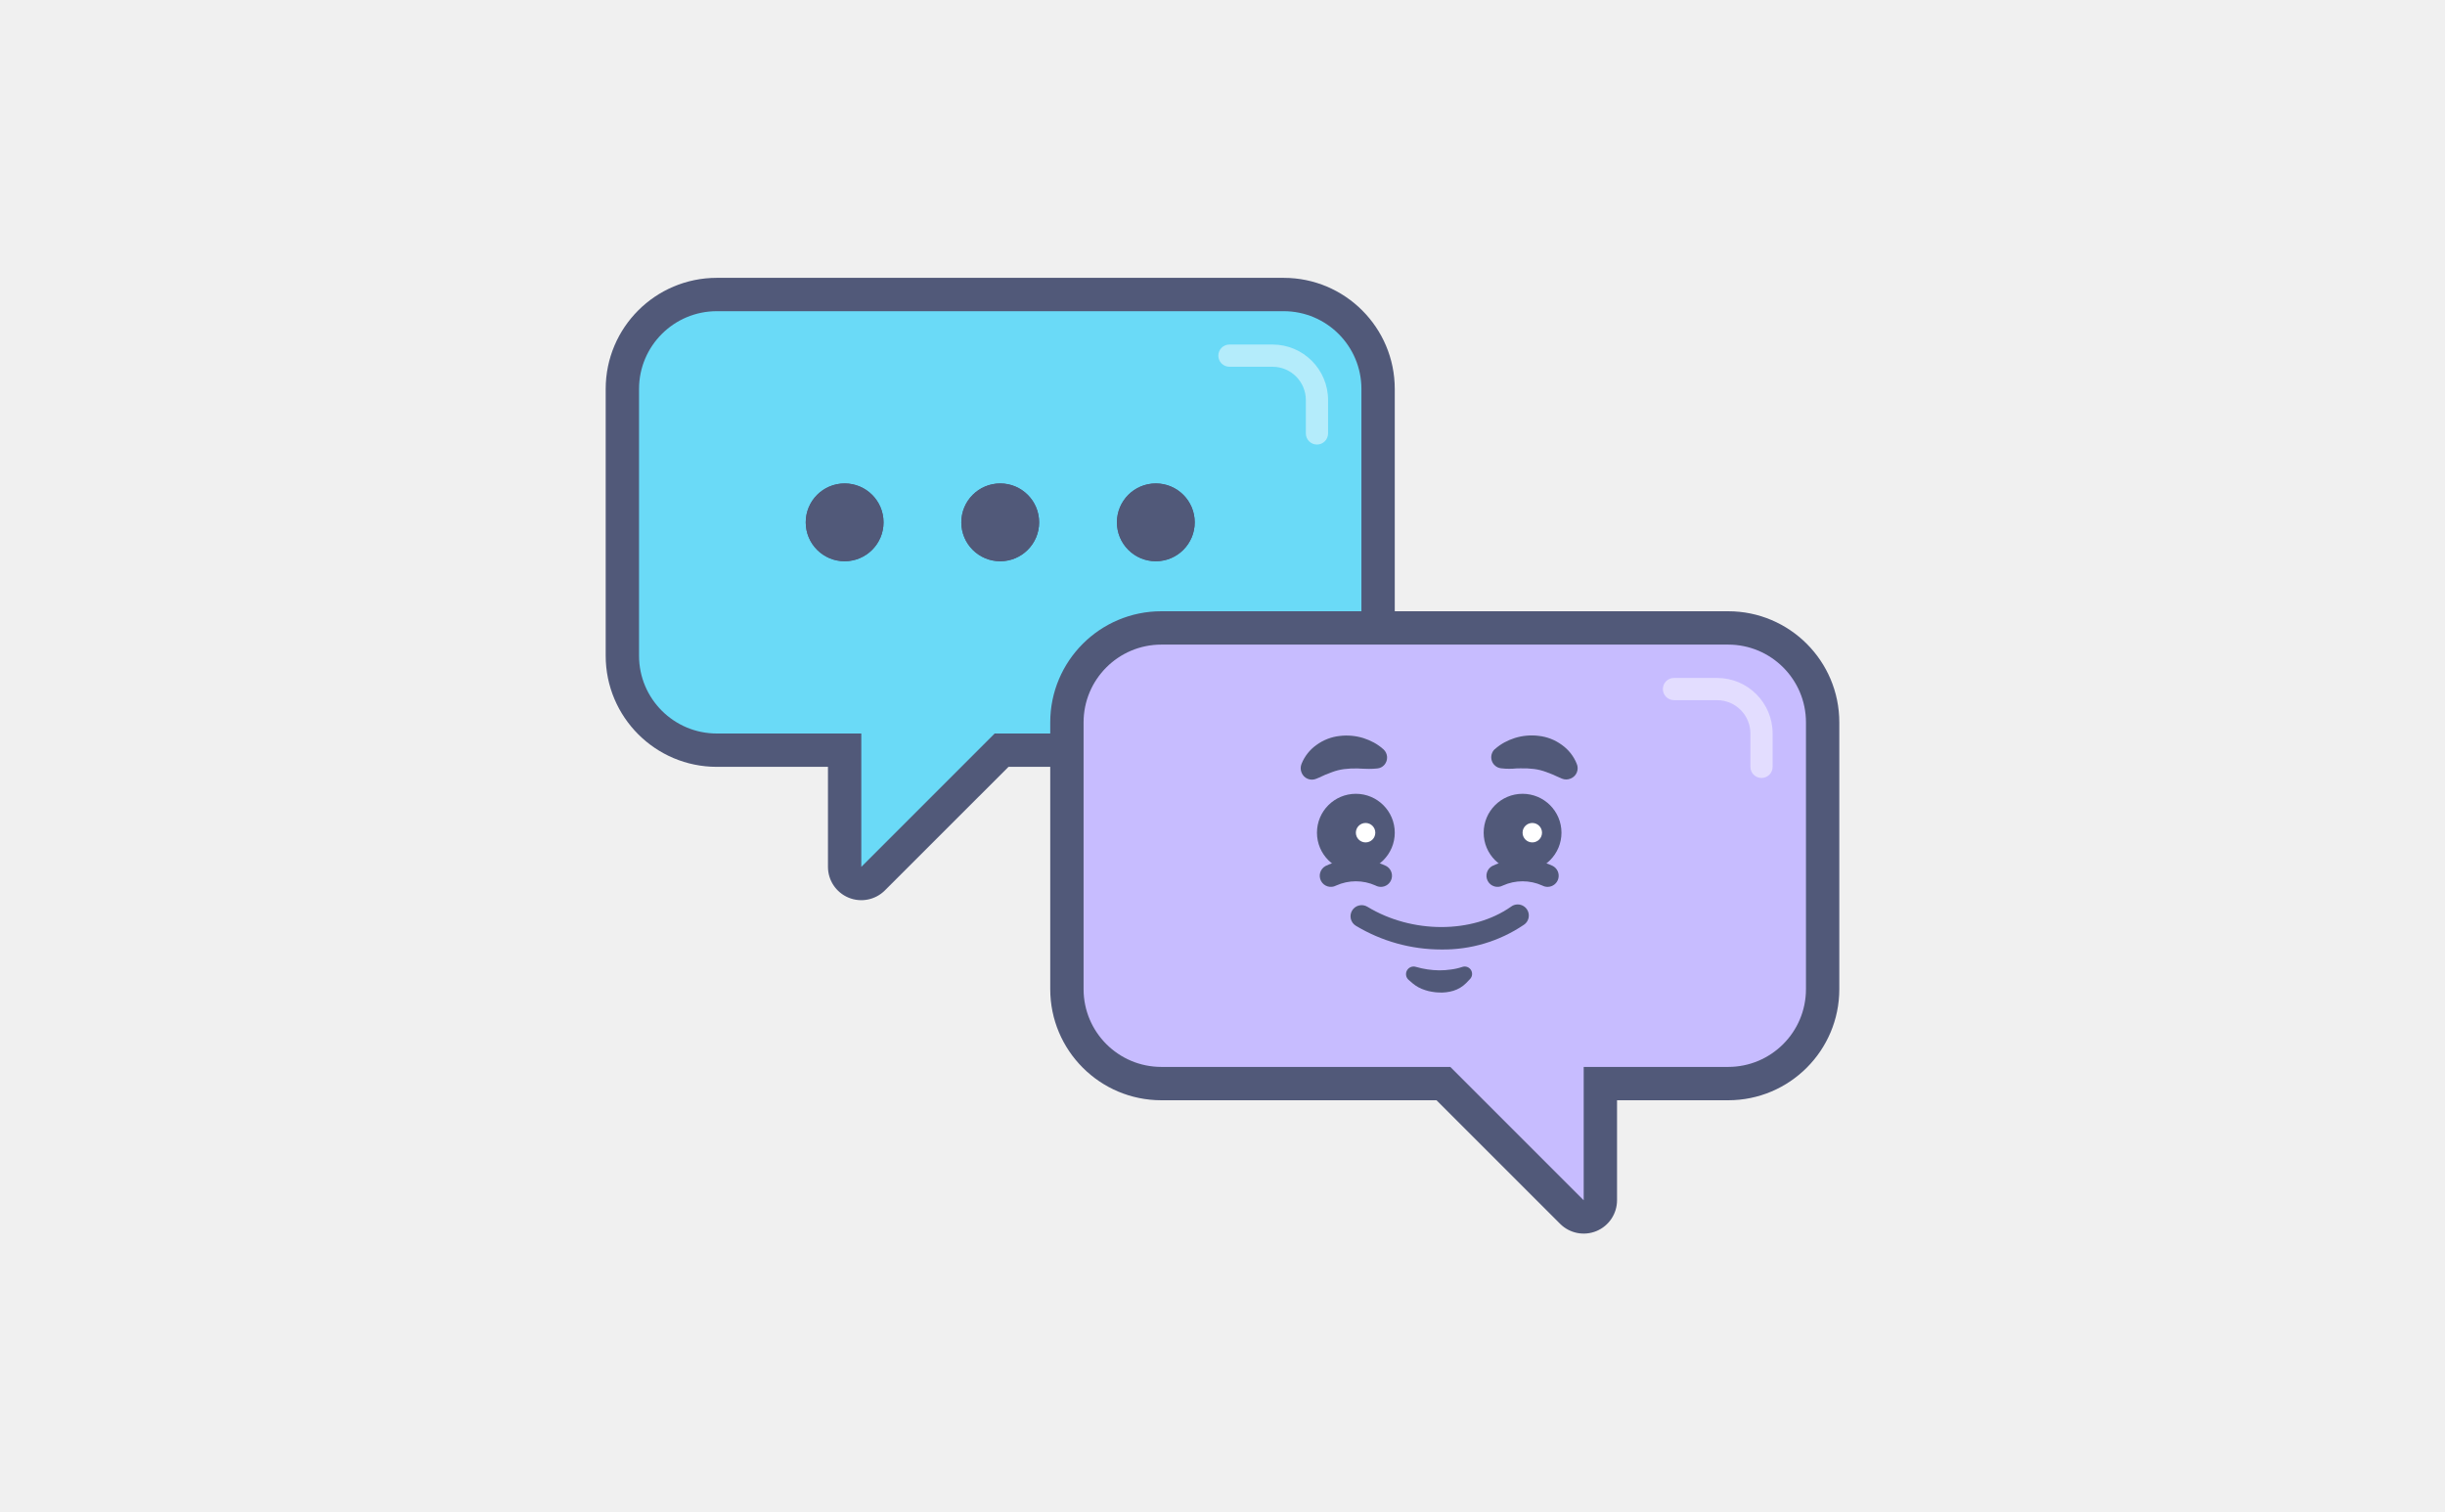
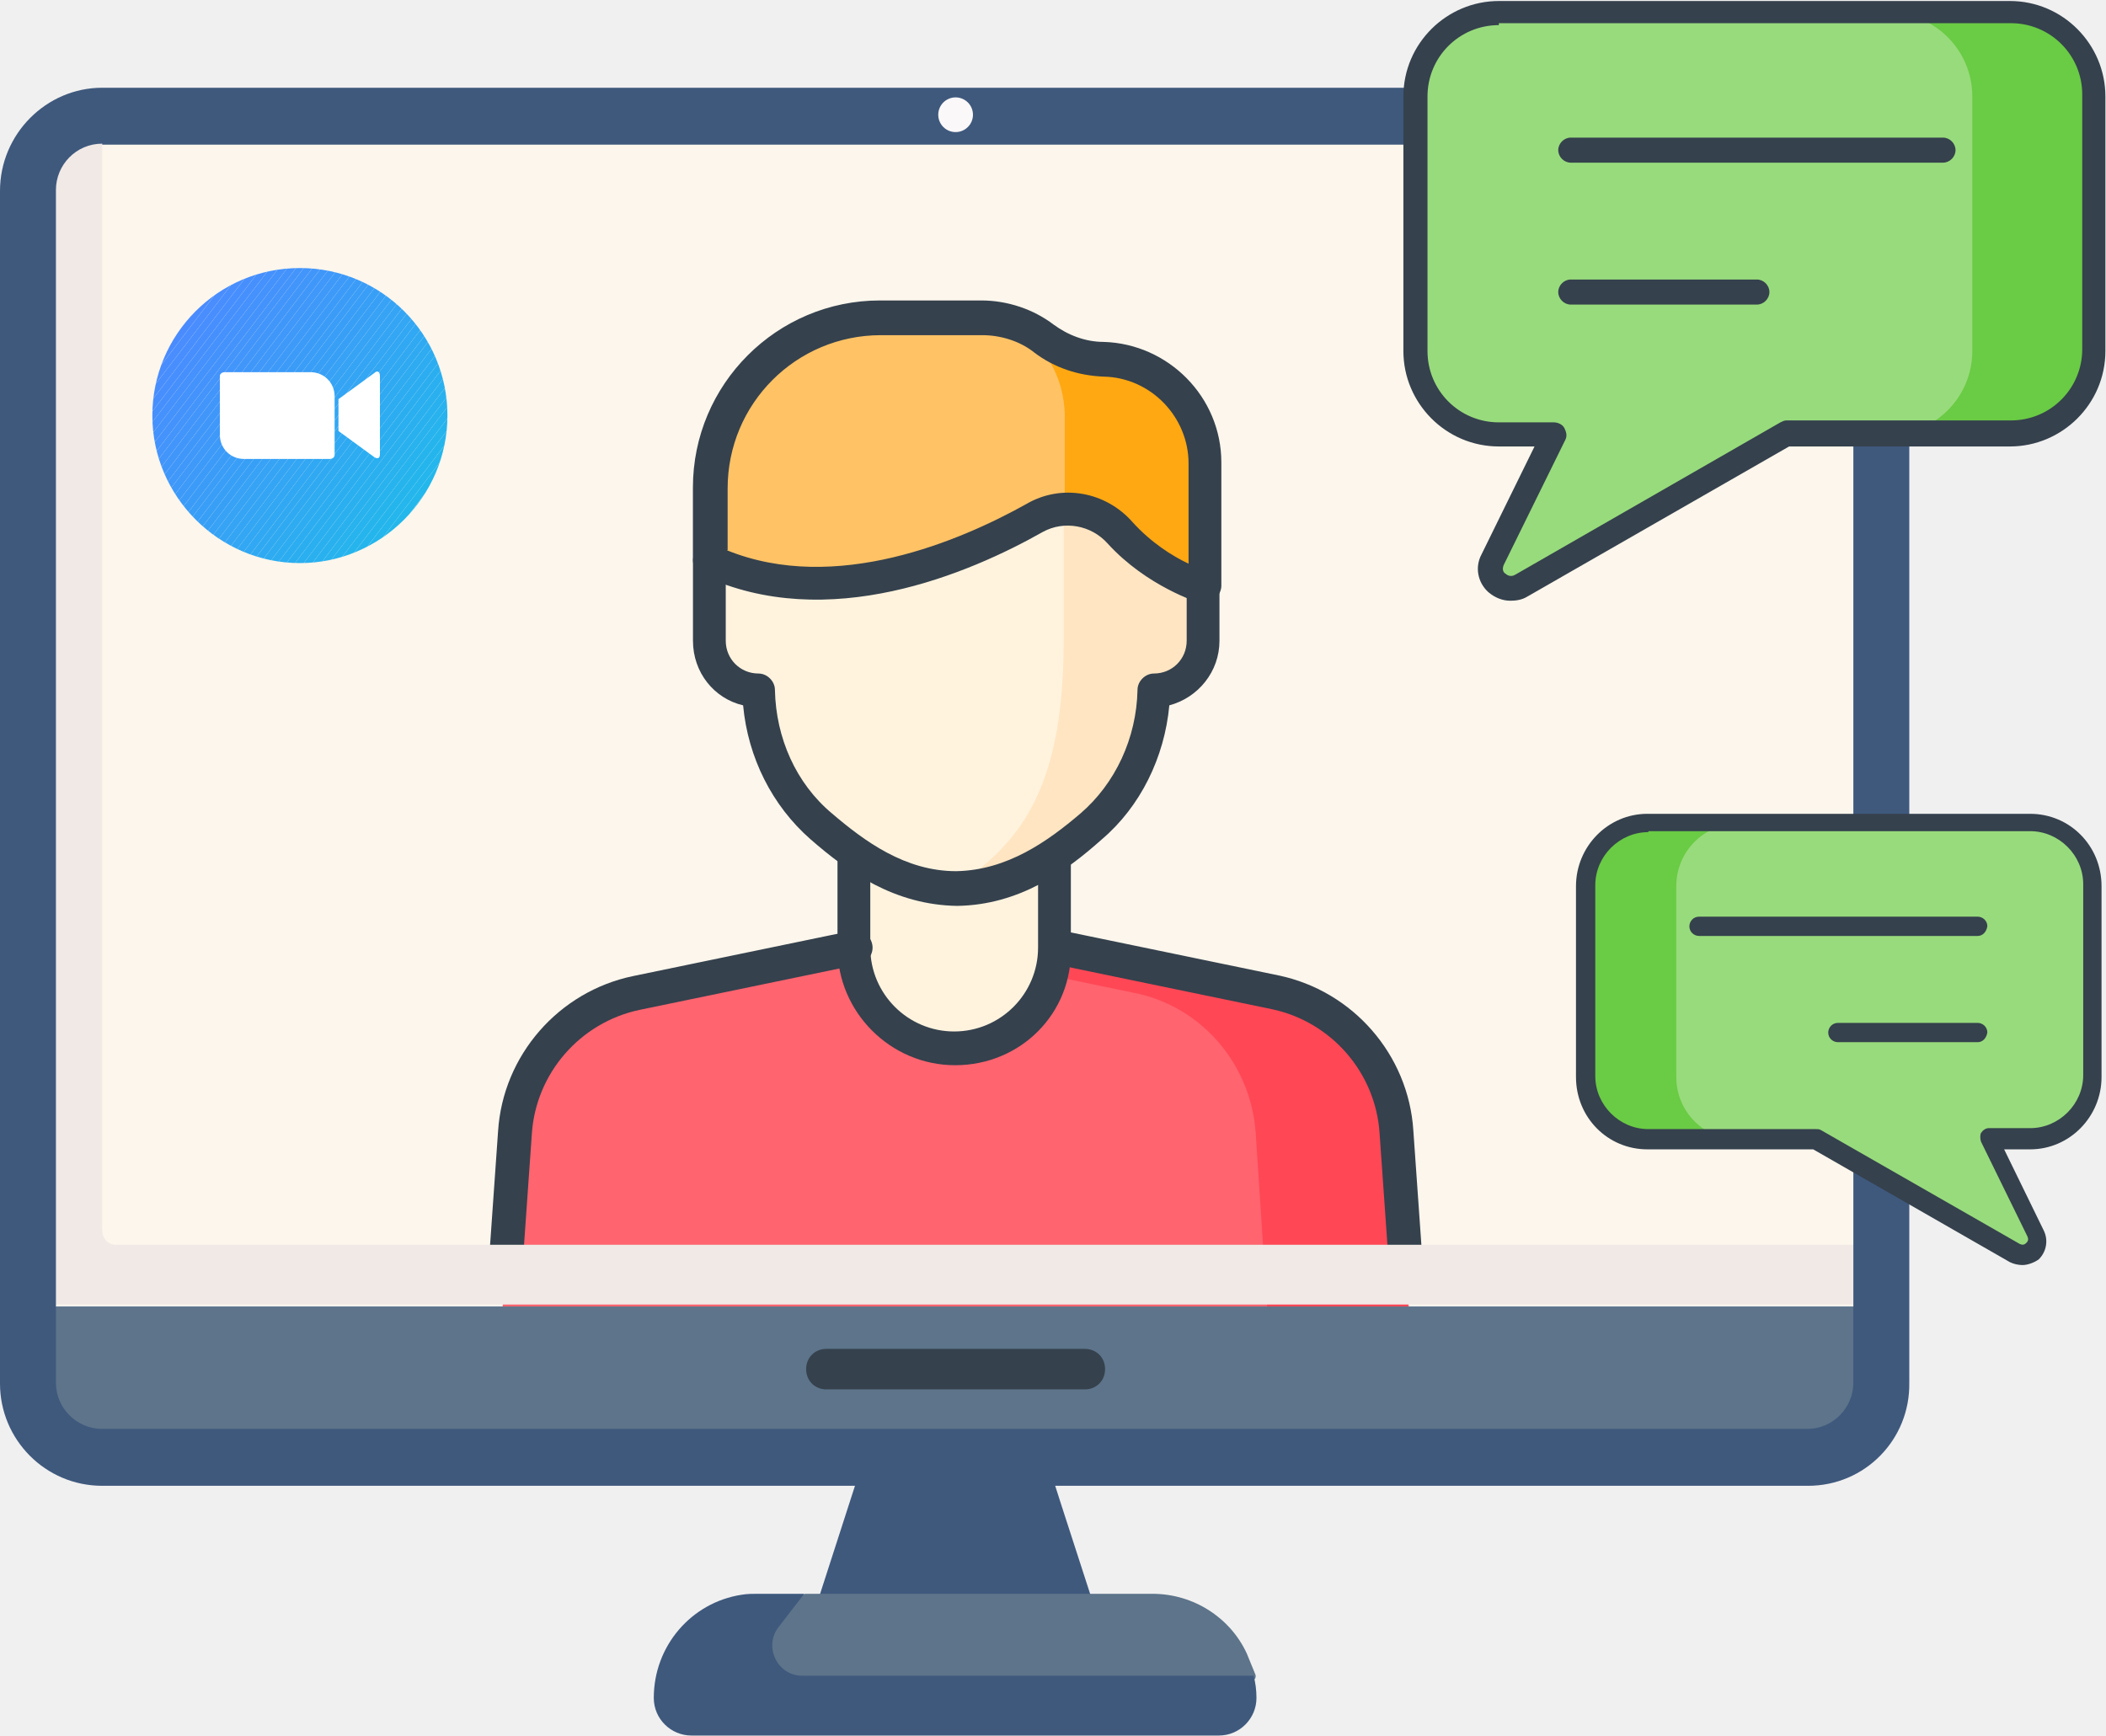
- <svg xmlns="http://www.w3.org/2000/svg" id="Layer_1" data-name="Layer 1" viewBox="0 0 440 272">
-   <defs>
-     <style>.cls-2{fill:#515979}.cls-4{fill:#fff}</style>
-   </defs>
-   <path d="M155 159a2.88 2.88 0 01-1.15-.23A3 3 0 01152 156v-21h-23a17 17 0 01-17-17V70a17 17 0 0117-17h102a17 17 0 0117 17v48a17 17 0 01-17 17h-50.76l-23.12 23.12a3 3 0 01-2.12.88z" fill="#6adaf7" />
-   <path class="cls-2" d="M231 56a14 14 0 0114 14v48a14 14 0 01-14 14h-52l-24 24v-24h-26a14 14 0 01-14-14V70a14 14 0 0114-14h102m0-6H129a20 20 0 00-20 20v48a20 20 0 0020 20h20v18a6 6 0 0010.24 4.24L181.49 138H231a20 20 0 0020-20V70a20 20 0 00-20-20z" />
-   <circle class="cls-2" cx="180" cy="94" r="7" />
-   <circle class="cls-2" cx="152" cy="94" r="7" />
-   <circle class="cls-2" cx="208" cy="94" r="7" />
-   <path d="M285 219a3 3 0 01-2.12-.88L259.76 195H209a17 17 0 01-17-17v-48a17 17 0 0117-17h102a17 17 0 0117 17v48a17 17 0 01-17 17h-23v21a3 3 0 01-1.85 2.77 2.88 2.88 0 01-1.15.23z" fill="#c7bcff" />
-   <path class="cls-2" d="M311 116a14 14 0 0114 14v48a14 14 0 01-14 14h-26v24l-24-24h-52a14 14 0 01-14-14v-48a14 14 0 0114-14h102m0-6H209a20 20 0 00-20 20v48a20 20 0 0020 20h49.51l22.25 22.24A6 6 0 00291 216v-18h20a20 20 0 0020-20v-48a20 20 0 00-20-20z" />
-   <circle class="cls-2" cx="180" cy="94" r="7" />
-   <circle class="cls-2" cx="152" cy="94" r="7" />
-   <circle class="cls-2" cx="208" cy="94" r="7" />
-   <path class="cls-2" d="M278.5 159.6a2.06 2.06 0 01-.95-.24 8.62 8.62 0 00-7.1 0 2 2 0 01-1.9-3.52 12.69 12.69 0 0110.9 0 2 2 0 01-.95 3.76z" />
-   <circle class="cls-2" cx="274" cy="149.85" r="7" />
-   <circle class="cls-4" cx="275.75" cy="149.85" r="1.75" />
-   <path class="cls-2" d="M269 134.83a9.1 9.1 0 011.72-1.22 11.18 11.18 0 011.88-.8 10.27 10.27 0 014.27-.39 8.64 8.64 0 014.2 1.63 7.63 7.63 0 012.67 3.38 2 2 0 01-1.1 2.68 2 2 0 01-1.58 0l-.45-.19a21.43 21.43 0 00-2.38-1 9.68 9.68 0 00-2.12-.53 15.83 15.83 0 00-2.45-.12c-.44 0-.9 0-1.37.06a13.58 13.58 0 01-1.39 0l-.78-.07a2 2 0 01-1.12-3.45zM248.5 159.6a2.06 2.06 0 01-.95-.24 8.62 8.62 0 00-7.1 0 2 2 0 01-1.9-3.52 12.69 12.69 0 0110.9 0 2 2 0 01-.95 3.76z" />
-   <circle class="cls-2" cx="244" cy="149.85" r="7" />
-   <circle class="cls-4" cx="245.75" cy="149.85" r="1.75" />
-   <path class="cls-2" d="M247.07 138.35a13.58 13.58 0 01-1.39 0c-.47 0-.93-.05-1.37-.06a15.83 15.83 0 00-2.45.12 9.68 9.68 0 00-2.12.53 21.43 21.43 0 00-2.38 1l-.45.19a2 2 0 01-2.68-1.09 2.08 2.08 0 010-1.59 7.63 7.63 0 012.67-3.38 8.64 8.64 0 014.2-1.63 10.27 10.27 0 014.27.39 11.18 11.18 0 011.88.8 9.1 9.1 0 011.72 1.22 2 2 0 01.16 2.79 1.9 1.9 0 01-1.27.65zM259.36 170.87A29.83 29.83 0 01244 166.6a2 2 0 112.08-3.42c8 4.86 18.86 4.87 25.82 0a2 2 0 112.28 3.28 25.87 25.87 0 01-14.82 4.41zM254.82 174a15.54 15.54 0 004.18.62 13.53 13.53 0 002.11-.15 10.42 10.42 0 002.06-.47 1.33 1.33 0 011.39 2.17l-.73.76a5.51 5.51 0 01-2.29 1.37 7.57 7.57 0 01-2.54.31 7.82 7.82 0 01-1.28-.13 6.59 6.59 0 01-1.24-.3 6.4 6.4 0 01-2.3-1.25l-.68-.59a1.37 1.37 0 011.32-2.34z" />
-   <path d="M237 80a2 2 0 01-2-2v-6a6 6 0 00-6-6h-7.75a2 2 0 010-4H229a10 10 0 0110 10v6a2 2 0 01-2 2z" fill="#b4ecfb" />
-   <path d="M317 140a2 2 0 01-2-2v-6a6 6 0 00-6-6h-7.75a2 2 0 010-4H309a10 10 0 0110 10v6a2 2 0 01-2 2z" fill="#e3ddff" />
+ <svg xmlns="http://www.w3.org/2000/svg" xmlns:xlink="http://www.w3.org/1999/xlink" version="1.1" id="Layer_1" x="0px" y="0px" viewBox="0 0 218.4 180" style="enable-background:new 0 0 218.4 180;" xml:space="preserve">
+   <style type="text/css">
+ 	.st0{fill:#FDF6EC;}
+ 	.st1{fill:#FF646F;}
+ 	.st2{fill:#FF4755;}
+ 	.st3{fill:#FFF3DE;}
+ 	.st4{fill:#FFE5C2;}
+ 	.st5{fill:#FFC265;}
+ 	.st6{fill:#FFA812;}
+ 	.st7{fill:#35414D;}
+ 	.st8{fill:#3F597D;}
+ 	.st9{fill:#5D748A;}
+ 	.st10{fill:#F0E9E6;}
+ 	.st11{fill:#98DB7C;}
+ 	.st12{fill:#6ACB44;}
+ 	.st13{fill:#FAF8F8;}
+ 	.st14{clip-path:url(#SVGID_2_);fill:#4A8CFF;}
+ 	.st15{clip-path:url(#SVGID_2_);fill:#498DFF;}
+ 	.st16{clip-path:url(#SVGID_2_);fill:#488EFE;}
+ 	.st17{clip-path:url(#SVGID_2_);fill:#478FFE;}
+ 	.st18{clip-path:url(#SVGID_2_);fill:#4690FD;}
+ 	.st19{clip-path:url(#SVGID_2_);fill:#4591FD;}
+ 	.st20{clip-path:url(#SVGID_2_);fill:#4492FC;}
+ 	.st21{clip-path:url(#SVGID_2_);fill:#4493FC;}
+ 	.st22{clip-path:url(#SVGID_2_);fill:#4394FB;}
+ 	.st23{clip-path:url(#SVGID_2_);fill:#4295FB;}
+ 	.st24{clip-path:url(#SVGID_2_);fill:#4196FA;}
+ 	.st25{clip-path:url(#SVGID_2_);fill:#4097FA;}
+ 	.st26{clip-path:url(#SVGID_2_);fill:#3F98FA;}
+ 	.st27{clip-path:url(#SVGID_2_);fill:#3E99F9;}
+ 	.st28{clip-path:url(#SVGID_2_);fill:#3D9AF9;}
+ 	.st29{clip-path:url(#SVGID_2_);fill:#3C9BF8;}
+ 	.st30{clip-path:url(#SVGID_2_);fill:#3B9CF8;}
+ 	.st31{clip-path:url(#SVGID_2_);fill:#3A9DF7;}
+ 	.st32{clip-path:url(#SVGID_2_);fill:#399EF7;}
+ 	.st33{clip-path:url(#SVGID_2_);fill:#389FF6;}
+ 	.st34{clip-path:url(#SVGID_2_);fill:#37A0F6;}
+ 	.st35{clip-path:url(#SVGID_2_);fill:#37A2F6;}
+ 	.st36{clip-path:url(#SVGID_2_);fill:#36A3F5;}
+ 	.st37{clip-path:url(#SVGID_2_);fill:#35A4F5;}
+ 	.st38{clip-path:url(#SVGID_2_);fill:#34A5F4;}
+ 	.st39{clip-path:url(#SVGID_2_);fill:#33A6F4;}
+ 	.st40{clip-path:url(#SVGID_2_);fill:#32A7F3;}
+ 	.st41{clip-path:url(#SVGID_2_);fill:#31A8F3;}
+ 	.st42{clip-path:url(#SVGID_2_);fill:#30A9F2;}
+ 	.st43{clip-path:url(#SVGID_2_);fill:#2FAAF2;}
+ 	.st44{clip-path:url(#SVGID_2_);fill:#2EABF1;}
+ 	.st45{clip-path:url(#SVGID_2_);fill:#2DACF1;}
+ 	.st46{clip-path:url(#SVGID_2_);fill:#2CADF1;}
+ 	.st47{clip-path:url(#SVGID_2_);fill:#2BAEF0;}
+ 	.st48{clip-path:url(#SVGID_2_);fill:#2AAFF0;}
+ 	.st49{clip-path:url(#SVGID_2_);fill:#2AB0EF;}
+ 	.st50{clip-path:url(#SVGID_2_);fill:#29B1EF;}
+ 	.st51{clip-path:url(#SVGID_2_);fill:#28B2EE;}
+ 	.st52{clip-path:url(#SVGID_2_);fill:#27B3EE;}
+ 	.st53{clip-path:url(#SVGID_2_);fill:#26B4ED;}
+ 	.st54{clip-path:url(#SVGID_2_);fill:#25B5ED;}
+ 	.st55{clip-path:url(#SVGID_2_);fill:#24B6EC;}
+ 	.st56{clip-path:url(#SVGID_2_);fill:#23B7EC;}
+ 	.st57{fill:#FFFFFF;}
+ </style>
+   <g>
+     <g>
+       <g>
+         <path class="st0" d="M195.2,19.8v115.6H5.2L5.1,20.2c0-4.3,1.3-8.1,5.5-8.1h176.8C191.8,12,195.2,15.5,195.2,19.8L195.2,19.8z" />
+       </g>
+       <g>
+         <g id="g1621_2_" transform="translate(363.2139,83.9395)">
+           <g id="path1623_2_">
+             <path class="st1" d="M-216.8,56.4l-1.5-22.9c-0.5-7.1-5.6-13-12.6-14.5l-22.7-4.7h-21l-22.7,4.7c-7,1.4-12.1,7.4-12.6,14.5       l-1.5,22.9H-216.8z" />
+           </g>
+         </g>
+         <g id="g1625_2_" transform="translate(359.7197,135.5737)">
+           <g id="path1627_2_">
+             <path class="st2" d="M-214.9-18.1c-0.5-7.1-5.6-13-12.6-14.5l-22.7-4.7h-14.6l22.7,4.7c7,1.4,12.1,7.4,12.6,14.5l1.5,22.9h14.6       L-214.9-18.1z" />
+           </g>
+         </g>
+         <g id="g1629_2_" transform="translate(280.1079,178.8335)">
+           <g id="path1631_2_">
+             <path class="st3" d="M-170.6-80.5v-14.3h-21v14.3c0,5.8,4.7,10.5,10.5,10.5l0,0C-175.3-70.1-170.6-74.8-170.6-80.5" />
+           </g>
+         </g>
+         <g id="g1633_2_" transform="translate(314.8579,271.8262)">
+           <g id="path1635_2_">
+             <path class="st3" d="M-189.9-214.8h-5.1v-2.6c0-5.6-2.3-10.9-6.5-14.6c-3.3-2.8-7.9-5.3-14.1-5.4c-6.1,0.1-10.8,2.5-14.1,5.4       c-4.2,3.6-6.5,9-6.5,14.6v2.1h-5.1v9.9c0,2.8,2.3,5.1,5.1,5.1c0.1,5.4,2.4,10.6,6.5,14.1c3.3,2.8,7.9,6.4,14.1,6.4       c6.1-0.1,10.8-3.6,14.1-6.4c4.1-3.5,6.4-8.7,6.5-14.1c2.8,0,5.1-2.3,5.1-5.1L-189.9-214.8z" />
+           </g>
+         </g>
+         <g id="g1637_2_" transform="translate(303.3096,271.8262)">
+           <g id="path1639_2_">
+             <path class="st4" d="M-183.5-214.8v-2.6c0-5.6-2.3-10.9-6.5-14.6c-1.5-1.3-3.2-2.5-5.2-3.4c1.4,1.9,2.2,4.2,2.2,6.7v23.2       c0,14.6-3.9,21-11.6,25.8c0.2,0,0.4,0,0.6,0c6.1-0.1,10.8-3.6,14.1-6.4c4.1-3.5,6.4-8.7,6.5-14.1c2.8,0,5.1-2.3,5.1-5.1v-9.4       H-183.5z" />
+           </g>
+         </g>
+         <g id="g1641_2_" transform="translate(314.8579,263.0615)">
+           <g id="path1643_2_">
+             <path class="st5" d="M-189.9-202.1c0,0-5-1.5-8.8-5.7c-2.3-2.5-5.9-3.2-8.9-1.5c-7.6,4.3-21.5,10.2-33.7,4.5v-7.5       c0-9.8,7.9-17.7,17.7-17.7h10.5c2.3,0,4.6,0.8,6.5,2.2c1.8,1.4,4,2.1,6.2,2.2c5.8,0.1,10.5,4.9,10.5,10.7V-202.1z" />
+           </g>
+         </g>
+         <g id="g1673_2_" transform="translate(291.2192,316.2119)">
+           <g id="path1675_2_">
+             <path class="st6" d="M-176.7-278.8c-2.2-0.1-4.4-0.8-6.2-2.2c-1.1-0.8-2.3-1.4-3.6-1.8c3.4,1.9,5.7,5.6,5.7,9.8v9.6       c2.2-0.1,4.3,0.7,5.9,2.4c3.8,4.2,8.8,5.7,8.8,5.7v-12.8C-166.3-273.9-170.9-278.7-176.7-278.8" />
+           </g>
+         </g>
+         <g id="g1685_2_" transform="translate(361.6694,106.7607)">
+           <g id="path1687_2_">
+             <path class="st7" d="M-216,25.2c-0.9,0-1.7-0.7-1.7-1.6l-0.9-12.8c-0.4-6.3-5-11.6-11.2-12.9l-22.7-4.7       c-0.9-0.2-1.5-1.1-1.4-2.1c0.2-0.9,1.1-1.5,2.1-1.4l22.7,4.7c7.7,1.6,13.5,8.2,14,16.1l0.9,12.8c0.1,1-0.7,1.8-1.6,1.9       C-215.9,25.2-215.9,25.2-216,25.2z" />
+           </g>
+         </g>
+         <g id="g1689_2_" transform="translate(232.8516,178.8335)">
+           <g id="path1691_2_">
+             <path class="st7" d="M-180.4-46.8c0,0-0.1,0-0.1,0c-1-0.1-1.7-0.9-1.6-1.9l0.9-12.8c0.5-7.9,6.3-14.5,14-16.1l22.7-4.7       c0.9-0.2,1.9,0.4,2.1,1.4c0.2,0.9-0.4,1.9-1.4,2.1l-22.7,4.7c-6.2,1.3-10.8,6.6-11.2,12.9l-0.9,12.8       C-178.8-47.5-179.5-46.8-180.4-46.8z" />
+           </g>
+         </g>
+         <g id="g1693_2_" transform="translate(232.8516,201.1787)">
+           <g id="path1695_2_">
+             <path class="st7" d="M-133.8-90.7c-6.7,0-12.2-5.5-12.2-12.2v-9.9c0-1,0.8-1.7,1.7-1.7s1.7,0.8,1.7,1.7v9.9       c0,4.8,3.9,8.7,8.7,8.7c4.8,0,8.7-3.9,8.7-8.7v-9.6c0-1,0.8-1.7,1.7-1.7c1,0,1.7,0.8,1.7,1.7v9.6       C-121.6-96.1-127-90.7-133.8-90.7z" />
+           </g>
+         </g>
+         <g id="g1697_2_" transform="translate(314.8579,263.0615)">
+           <g id="path1699_2_">
+             <path class="st7" d="M-189.9-200.4c-0.2,0-0.3,0-0.5-0.1c-0.2-0.1-5.5-1.7-9.6-6.2c-1.7-1.9-4.5-2.4-6.7-1.2       c-7.6,4.3-22.3,10.6-35.3,4.5c-0.6-0.3-1-0.9-1-1.6v-7.5c0-10.7,8.7-19.4,19.4-19.4h10.5c2.7,0,5.4,0.9,7.5,2.5       c1.5,1.1,3.3,1.8,5.2,1.8c6.7,0.2,12.2,5.7,12.2,12.5v12.8c0,0.5-0.3,1.1-0.7,1.4C-189.2-200.5-189.5-200.4-189.9-200.4z        M-239.5-206c11.3,4.6,24.3-1,31.1-4.8c3.6-2.1,8.2-1.3,11,1.9c1.9,2.1,4.1,3.5,5.8,4.3V-215c0-4.8-3.9-8.9-8.8-9       c-2.6-0.1-5.1-0.9-7.2-2.5c-1.5-1.2-3.5-1.8-5.4-1.8h-10.5c-8.8,0-15.9,7.1-15.9,15.9V-206z" />
+           </g>
+         </g>
+         <g id="g1701_2_" transform="translate(199.0635,269.2544)">
+           <g id="path1703_2_">
+             <path class="st7" d="M-99.8-175.3c-6.5-0.1-11.3-3.5-15.2-6.9c-4-3.5-6.5-8.5-7-13.9c-3-0.7-5.2-3.4-5.2-6.7v-8.3       c0-1,0.8-1.7,1.7-1.7c1,0,1.7,0.8,1.7,1.7v8.3c0,1.9,1.5,3.4,3.4,3.4c0.9,0,1.7,0.8,1.7,1.7c0.1,5,2.2,9.7,5.9,12.8       c3.4,2.9,7.6,6,12.9,6c5.3-0.1,9.5-3.1,12.9-6c3.6-3.1,5.8-7.8,5.9-12.8c0-0.9,0.8-1.7,1.7-1.7c1.9,0,3.4-1.5,3.4-3.4v-5.5       c0-1,0.8-1.7,1.7-1.7s1.7,0.8,1.7,1.7v5.5c0,3.2-2.2,5.9-5.2,6.7c-0.5,5.4-3,10.5-7,13.9C-88.5-178.9-93.3-175.4-99.8-175.3z" />
+           </g>
+         </g>
+       </g>
+       <g>
+         <path class="st8" d="M113.6,167l-3.5-10.8l0,0h0l-1.6-5l-9.8-9.2l-9.1,9.2L84.5,167h9.4l0,0H113.6z" />
+       </g>
+       <g>
+         <path class="st9" d="M129.3,171.5c-1.7-3.7-5.5-6.2-9.8-6.2h-36l-4.4,1.6c-0.6,0-9.3,3.4-9.3,8.7c0,2.1,1.7,3.9,3.9,3.9l51.5-0.4     c2.1,0,3.9-1.7,3.9-3.9c0-0.8,1.3-0.7,1.1-1.5C129.9,173,129.6,172.2,129.3,171.5L129.3,171.5z" />
+       </g>
+       <g>
+         <path class="st8" d="M130.3,176.1c0,2.1-1.7,3.9-3.9,3.9H71.7c-2.1,0-3.9-1.7-3.9-3.9c0-5.4,3.9-9.9,9.1-10.7     c0.6-0.1,1.1-0.1,1.7-0.1h4.8l-2.7,3.5c-1.5,2-0.1,5,2.5,5H130C130.2,174.5,130.3,175.3,130.3,176.1L130.3,176.1z" />
+       </g>
+       <g>
+         <path class="st10" d="M10.6,127.6V12c-4.3,0-7.7,3.5-7.7,7.7v115.6h2.3h5.4h184.6v-6.2h-183C11.3,129.2,10.6,128.5,10.6,127.6z" />
+       </g>
+       <g>
+         <path class="st9" d="M195.2,135.4v8.1c0,4.3-5.9,6.2-10.2,6.2l-172.5,0.1c-4.3,0-7.7-3.5-7.7-7.7l-1.9-6.6H195.2z" />
+       </g>
+       <g>
+         <g>
+           <path class="st8" d="M187.5,154.1H10.6c-5.9,0-10.6-4.8-10.6-10.6V19.8C0,13.9,4.8,9.1,10.6,9.1h176.8c5.9,0,10.6,4.8,10.6,10.6      v123.7C198.1,149.3,193.4,154.1,187.5,154.1z M10.6,14.9c-2.7,0-4.8,2.2-4.8,4.8v123.7c0,2.7,2.2,4.8,4.8,4.8h176.8      c2.7,0,4.8-2.2,4.8-4.8V19.8c0-2.7-2.2-4.8-4.8-4.8H10.6z" />
+         </g>
+       </g>
+       <g>
+         <g id="g1653_4_" transform="translate(474.4365,458.0049)">
+           <g id="path1655_4_">
+             <path class="st11" d="M-266-456.7h-53c-4.8,0-8.7,3.9-8.7,8.7v26.4c0,4.8,3.9,8.7,8.7,8.7h5.7l-6.4,13       c-0.9,1.8,1.1,3.8,2.9,2.7l27.5-15.8h23.2c4.8,0,8.7-3.9,8.7-8.7v-26.4C-257.3-452.9-261.2-456.7-266-456.7" />
+           </g>
+         </g>
+         <g id="g1661_4_" transform="translate(474.4365,458.0049)">
+           <g id="path1663_4_">
+             <path class="st12" d="M-266-456.7h-12.6c4.8,0,8.7,3.9,8.7,8.7v26.4c0,4.8-3.9,8.7-8.7,8.7h12.6c4.8,0,8.7-3.9,8.7-8.7v-26.4       C-257.3-452.9-261.2-456.7-266-456.7" />
+           </g>
+         </g>
+         <g id="g1665_4_" transform="translate(354.4951,420.3716)">
+           <g id="path1667_4_">
+             <path class="st7" d="M-153-403.5h-38.6c-0.7,0-1.3-0.6-1.3-1.3s0.6-1.3,1.3-1.3h38.6c0.7,0,1.3,0.6,1.3,1.3       S-152.3-403.5-153-403.5z" />
+           </g>
+         </g>
+         <g id="g1669_4_" transform="translate(354.4951,381.6899)">
+           <g id="path1671_4_">
+             <path class="st7" d="M-172.3-350.1h-19.3c-0.7,0-1.3-0.6-1.3-1.3c0-0.7,0.6-1.3,1.3-1.3h19.3c0.7,0,1.3,0.6,1.3,1.3       C-171-350.7-171.6-350.1-172.3-350.1z" />
+           </g>
+         </g>
+         <g id="g1725_4_" transform="translate(474.4365,458.0049)">
+           <g id="path1727_4_">
+             <path class="st7" d="M-317.8-395.7c-0.8,0-1.6-0.3-2.3-0.9c-1.1-1-1.4-2.6-0.7-3.9l5.5-11.2h-3.7c-5.5,0-9.9-4.5-9.9-9.9v-26.4       c0-5.5,4.5-9.9,9.9-9.9h53c5.5,0,9.9,4.5,9.9,9.9v26.4c0,5.5-4.5,9.9-9.9,9.9h-22.9l-27.2,15.6       C-316.6-395.8-317.2-395.7-317.8-395.7z M-319-455.4c-4.1,0-7.4,3.3-7.4,7.4v26.4c0,4.1,3.3,7.4,7.4,7.4h5.7       c0.4,0,0.9,0.2,1.1,0.6c0.2,0.4,0.3,0.8,0.1,1.2l-6.4,13c-0.2,0.5,0,0.8,0.2,0.9c0.1,0.1,0.5,0.4,1,0.1l27.5-15.8       c0.2-0.1,0.4-0.2,0.6-0.2h23.3c4.1,0,7.4-3.3,7.4-7.4v-26.4c0-4.1-3.3-7.4-7.4-7.4H-319z" />
+           </g>
+         </g>
+       </g>
+       <g>
+         <g id="g1653_3_" transform="translate(474.4365,458.0049)">
+           <g id="path1655_3_">
+             <path class="st11" d="M-303.5-372.6c-3.6,0-6.5,2.9-6.5,6.5v19.8c0,3.6,2.9,6.5,6.5,6.5h17.4l20.6,11.8c1.3,0.8,2.9-0.7,2.2-2       l-4.8-9.8h4.3c3.6,0,6.5-2.9,6.5-6.5v-19.8c0-3.6-2.9-6.5-6.5-6.5H-303.5" />
+           </g>
+         </g>
+         <g id="g1661_3_" transform="translate(474.4365,458.0049)">
+           <g id="path1663_3_">
+             <path class="st12" d="M-303.5-372.6c-3.6,0-6.5,2.9-6.5,6.5v19.8c0,3.6,2.9,6.5,6.5,6.5h9.4c-3.6,0-6.5-2.9-6.5-6.5v-19.8       c0-3.6,2.9-6.5,6.5-6.5H-303.5" />
+           </g>
+         </g>
+         <g id="g1665_3_" transform="translate(354.4951,420.3716)">
+           <g id="path1667_3_">
+             <path class="st7" d="M-149.4-323.3h-28.9c-0.5,0-1-0.4-1-1c0-0.5,0.4-1,1-1h28.9c0.5,0,1,0.4,1,1       C-148.5-323.7-148.9-323.3-149.4-323.3z" />
+           </g>
+         </g>
+         <g id="g1669_3_" transform="translate(354.4951,381.6899)">
+           <g id="path1671_3_">
+             <path class="st7" d="M-149.4-273.6h-14.5c-0.5,0-1-0.4-1-1c0-0.5,0.4-1,1-1h14.5c0.5,0,1,0.4,1,1       C-148.5-274-148.9-273.6-149.4-273.6z" />
+           </g>
+         </g>
+         <g id="g1725_3_" transform="translate(474.4365,458.0049)">
+           <g id="path1727_3_">
+             <path class="st7" d="M-264.7-326.8c-0.4,0-0.9-0.1-1.3-0.3l-20.4-11.7h-17.2c-4.1,0-7.4-3.3-7.4-7.5v-19.8       c0-4.1,3.3-7.5,7.4-7.5h39.7c4.1,0,7.4,3.3,7.4,7.5v19.8c0,4.1-3.3,7.5-7.4,7.5h-2.7l4.1,8.4c0.5,1,0.3,2.2-0.5,3       C-263.4-327.1-264.1-326.8-264.7-326.8z M-303.5-371.7c-3,0-5.5,2.5-5.5,5.5v19.8c0,3,2.5,5.5,5.5,5.5h17.4       c0.2,0,0.3,0,0.5,0.1l20.6,11.8c0.4,0.2,0.6,0,0.7-0.1c0.1-0.1,0.3-0.3,0.1-0.7l-4.8-9.8c-0.1-0.3-0.1-0.7,0-0.9       c0.2-0.3,0.5-0.5,0.8-0.5h4.3c3,0,5.5-2.5,5.5-5.5v-19.8c0-3-2.5-5.5-5.5-5.5H-303.5z" />
+           </g>
+         </g>
+       </g>
+       <g>
+         <path class="st7" d="M85.7,144.1h26.8c1.2,0,2.1-0.9,2.1-2.1c0-1.2-0.9-2.1-2.1-2.1H85.7c-1.2,0-2.1,0.9-2.1,2.1     C83.6,143.2,84.5,144.1,85.7,144.1z" />
+       </g>
+       <g>
+         <circle class="st13" cx="99.1" cy="11.9" r="1.8" />
+       </g>
+     </g>
+     <g id="Layer_x0020_1">
+       <g id="_1639424393248">
+         <g>
+           <g>
+             <defs>
+               <path id="SVGID_1_" d="M31.1,27.8c8.5,0,15.3,6.9,15.3,15.3s-6.9,15.3-15.3,15.3s-15.3-6.9-15.3-15.3S22.6,27.8,31.1,27.8z" />
+             </defs>
+             <clipPath id="SVGID_2_">
+               <use xlink:href="#SVGID_1_" style="overflow:visible;" />
+             </clipPath>
+             <polygon class="st14" points="23.5,27.8 15.7,38.1 15.7,27.8      " />
+             <polygon class="st14" points="24.4,27.8 15.7,39.2 15.7,38.1 23.5,27.8      " />
+             <polygon class="st15" points="25.3,27.8 15.7,40.4 15.7,39.2 24.4,27.8      " />
+             <polygon class="st16" points="26.2,27.8 15.7,41.6 15.7,40.4 25.3,27.8      " />
+             <polygon class="st17" points="27.1,27.8 15.7,42.8 15.7,41.6 26.2,27.8      " />
+             <polygon class="st18" points="28,27.8 15.7,43.9 15.7,42.8 27.1,27.8      " />
+             <polygon class="st19" points="28.9,27.8 15.7,45.1 15.7,43.9 28,27.8      " />
+             <polygon class="st20" points="29.8,27.8 15.7,46.3 15.7,45.1 28.9,27.8      " />
+             <polygon class="st21" points="30.7,27.8 15.7,47.5 15.7,46.3 29.8,27.8      " />
+             <polygon class="st22" points="31.5,27.8 15.7,48.6 15.7,47.5 30.7,27.8      " />
+             <polygon class="st23" points="32.4,27.8 15.7,49.8 15.7,48.6 31.5,27.8      " />
+             <polygon class="st24" points="33.3,27.8 15.7,51 15.7,49.8 32.4,27.8      " />
+             <polygon class="st25" points="34.2,27.8 15.7,52.2 15.7,51 33.3,27.8      " />
+             <polygon class="st26" points="35.1,27.8 15.7,53.3 15.7,52.2 34.2,27.8      " />
+             <polygon class="st27" points="36,27.8 15.7,54.5 15.7,53.3 35.1,27.8      " />
+             <polygon class="st28" points="36.9,27.8 15.7,55.7 15.7,54.5 36,27.8      " />
+             <polygon class="st29" points="37.8,27.8 16.3,56.1 15.7,55.7 15.7,55.7 36.9,27.8      " />
+             <polygon class="st30" points="38.7,27.8 16.9,56.6 16.3,56.1 37.8,27.8      " />
+             <polygon class="st31" points="39.5,27.8 17.4,57 16.9,56.6 38.7,27.8      " />
+             <polygon class="st32" points="40.4,27.8 18,57.4 17.4,57 39.5,27.8      " />
+             <polygon class="st33" points="41.3,27.8 18.6,57.8 18,57.4 40.4,27.8      " />
+             <polygon class="st34" points="42.2,27.8 19.1,58.3 18.6,57.8 41.3,27.8      " />
+             <polygon class="st35" points="42.8,27.8 43,27.9 19.9,58.4 19.3,58.4 19.1,58.3 42.2,27.8      " />
+             <polygon class="st36" points="43,27.9 43.6,28.3 20.8,58.4 19.9,58.4      " />
+             <polygon class="st37" points="43.6,28.3 44.1,28.8 21.7,58.4 20.8,58.4      " />
+             <polygon class="st38" points="44.1,28.8 44.7,29.2 22.6,58.4 21.7,58.4      " />
+             <polygon class="st39" points="44.7,29.2 45.3,29.6 23.5,58.4 22.6,58.4      " />
+             <polygon class="st40" points="45.3,29.6 45.8,30 24.4,58.4 23.5,58.4      " />
+             <polygon class="st41" points="45.8,30 46.4,30.5 46.4,30.5 25.3,58.4 24.4,58.4      " />
+             <polygon class="st42" points="46.4,31.7 26.1,58.4 25.3,58.4 46.4,30.5      " />
+             <polygon class="st43" points="46.4,32.8 27,58.4 26.1,58.4 46.4,31.7      " />
+             <polygon class="st44" points="46.4,34 27.9,58.4 27,58.4 46.4,32.8      " />
+             <polygon class="st45" points="46.4,35.2 28.8,58.4 27.9,58.4 46.4,34      " />
+             <polygon class="st46" points="46.4,36.4 29.7,58.4 28.8,58.4 46.4,35.2      " />
+             <polygon class="st47" points="46.4,37.5 30.6,58.4 29.7,58.4 46.4,36.4      " />
+             <polygon class="st48" points="46.4,38.7 31.5,58.4 30.6,58.4 46.4,37.5      " />
+             <polygon class="st49" points="46.4,39.9 32.4,58.4 31.5,58.4 46.4,38.7      " />
+             <polygon class="st50" points="46.4,41.1 33.3,58.4 32.4,58.4 46.4,39.9      " />
+             <polygon class="st51" points="46.4,42.2 34.1,58.4 33.3,58.4 46.4,41.1      " />
+             <polygon class="st52" points="46.4,43.4 35,58.4 34.1,58.4 46.4,42.2      " />
+             <polygon class="st53" points="46.4,44.6 35.9,58.4 35,58.4 46.4,43.4      " />
+             <polygon class="st54" points="46.4,45.8 36.8,58.4 35.9,58.4 46.4,44.6      " />
+             <polygon class="st55" points="46.4,46.9 37.7,58.4 36.8,58.4 46.4,45.8      " />
+             <polygon class="st56" points="46.4,48.1 38.6,58.4 37.7,58.4 46.4,46.9      " />
+             <polygon class="st56" points="38.6,58.4 46.4,48.1 46.4,58.4      " />
+           </g>
+         </g>
+         <g>
+           <path class="st57" d="M22.8,39v6.1c0,1.4,1.1,2.5,2.5,2.5h8.9c0.3,0,0.5-0.2,0.5-0.4v-6.1c0-1.4-1.1-2.5-2.5-2.5h-8.9      C23,38.6,22.8,38.8,22.8,39L22.8,39z M35.1,41.4l3.7-2.7c0.3-0.3,0.6-0.2,0.6,0.3v8.1c0,0.5-0.3,0.5-0.6,0.3l-3.7-2.7V41.4z" />
+         </g>
+       </g>
+     </g>
+   </g>
</svg>
